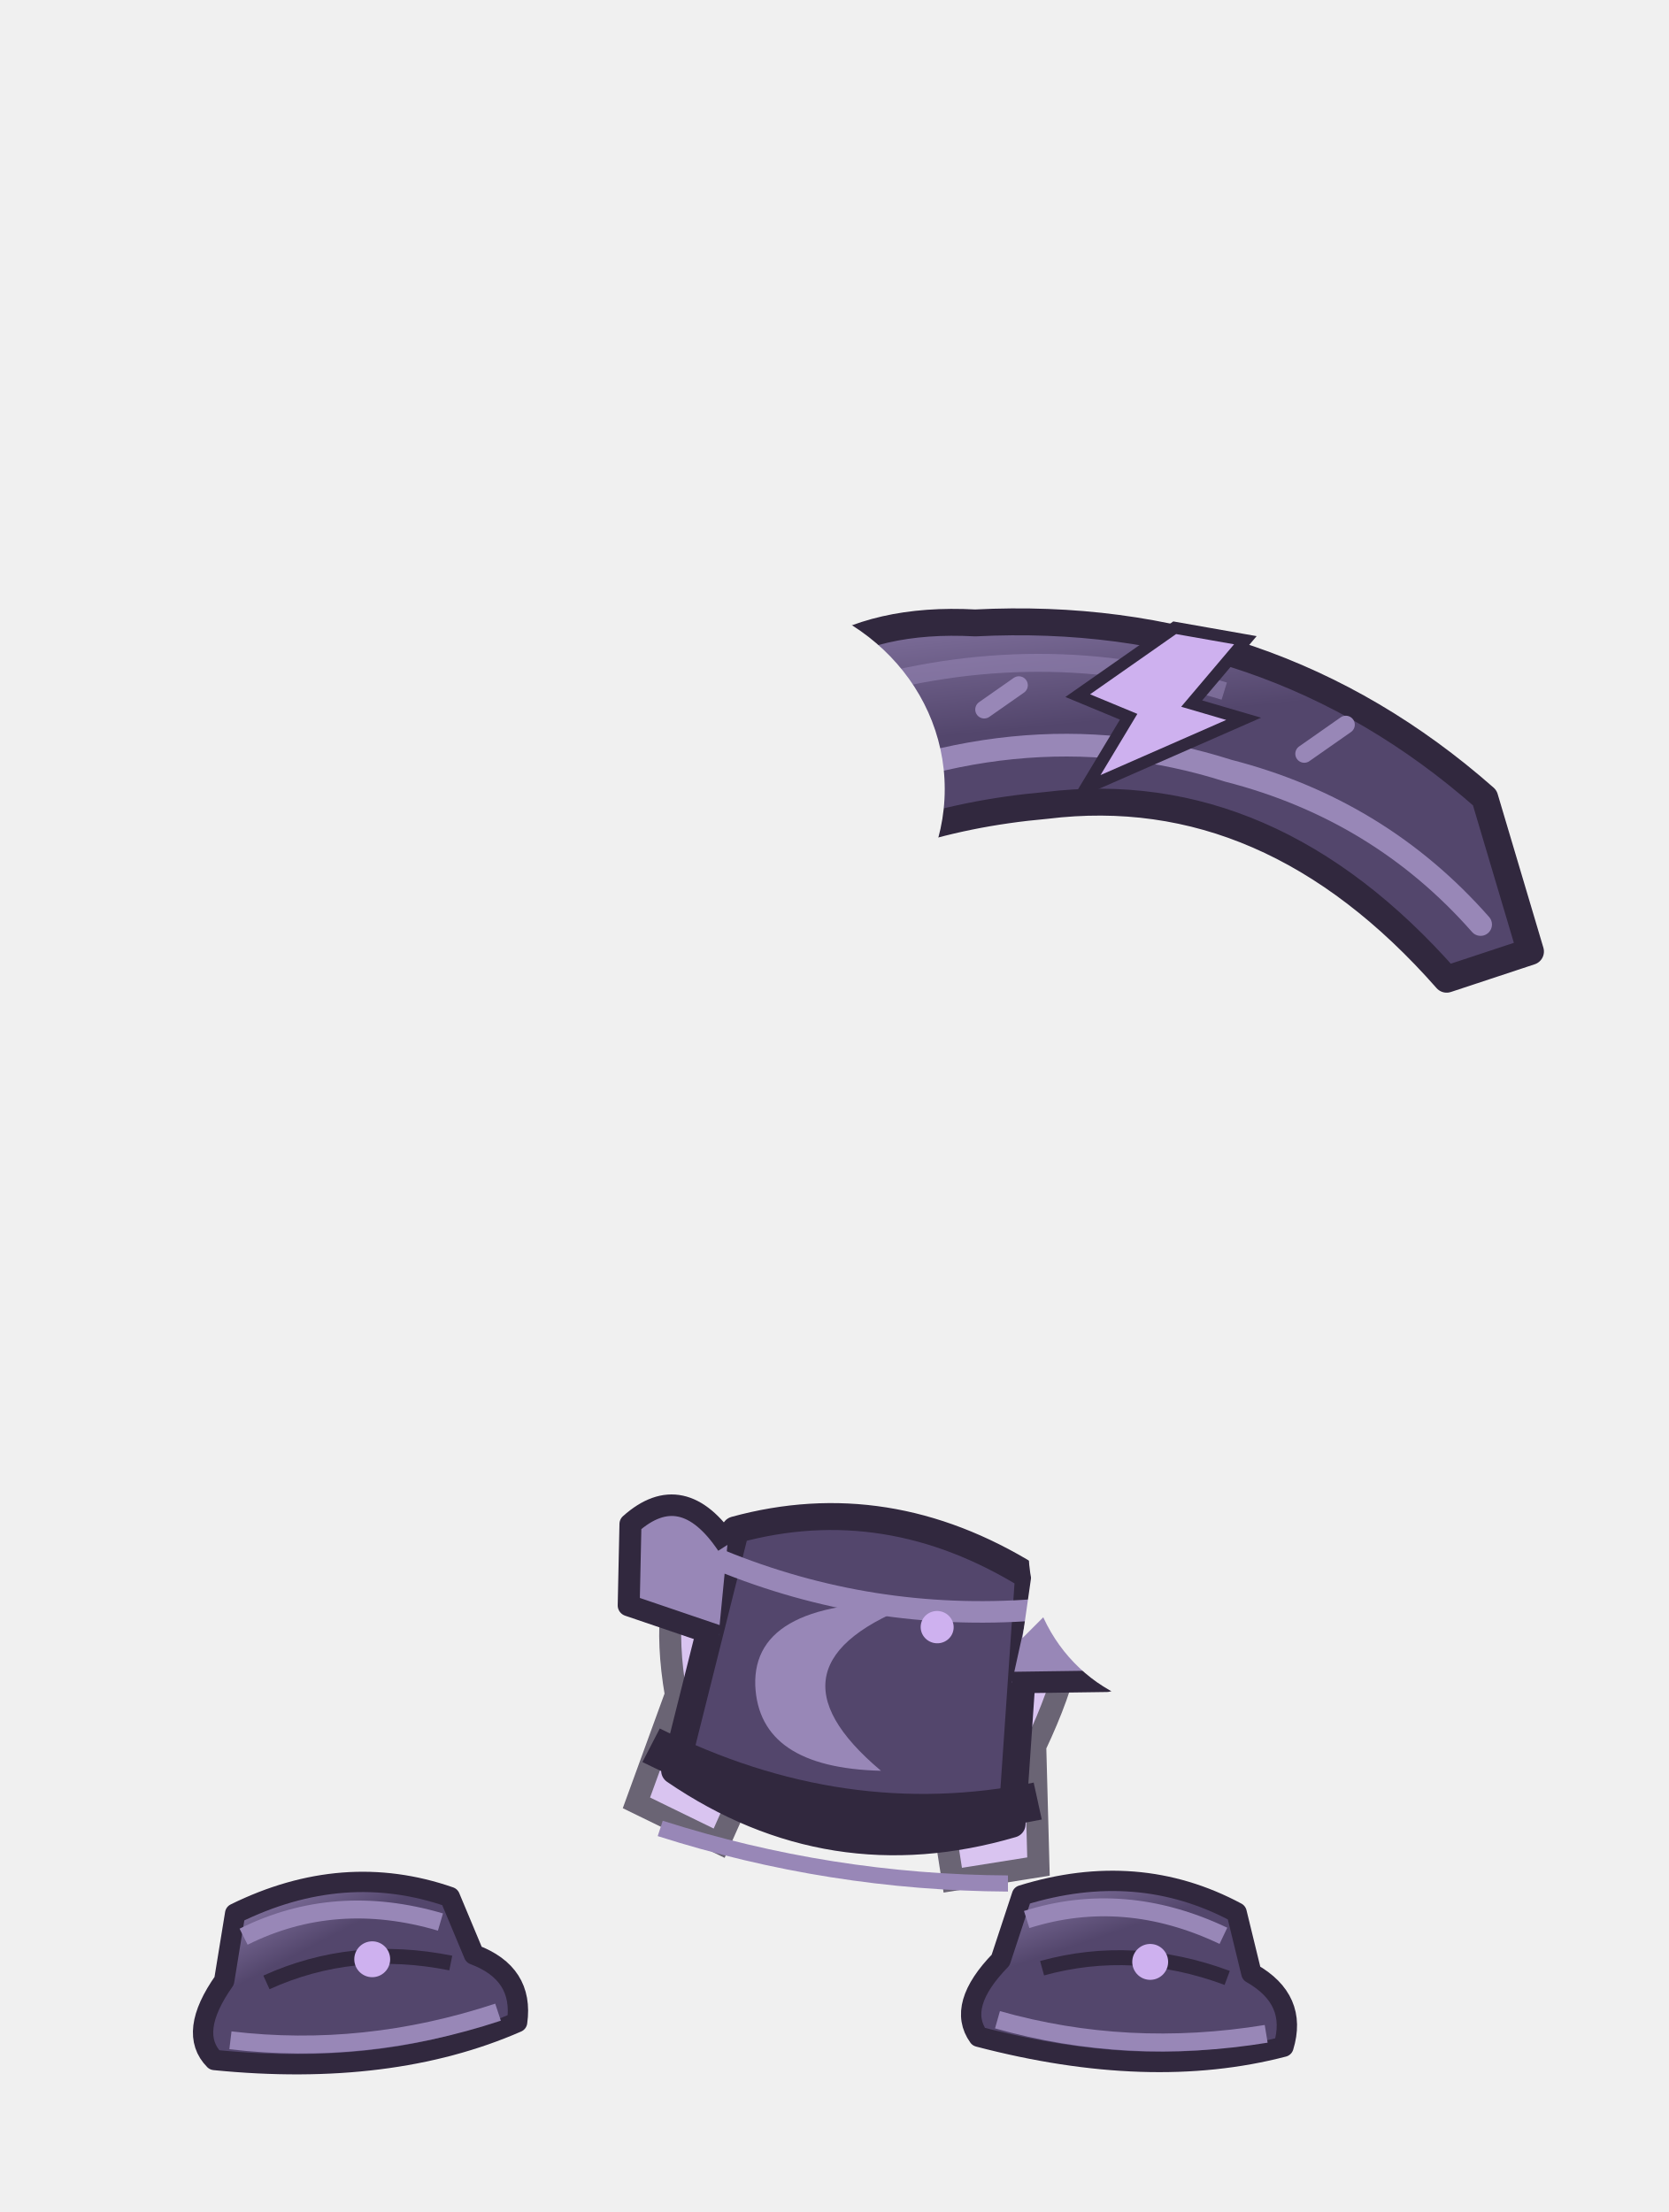
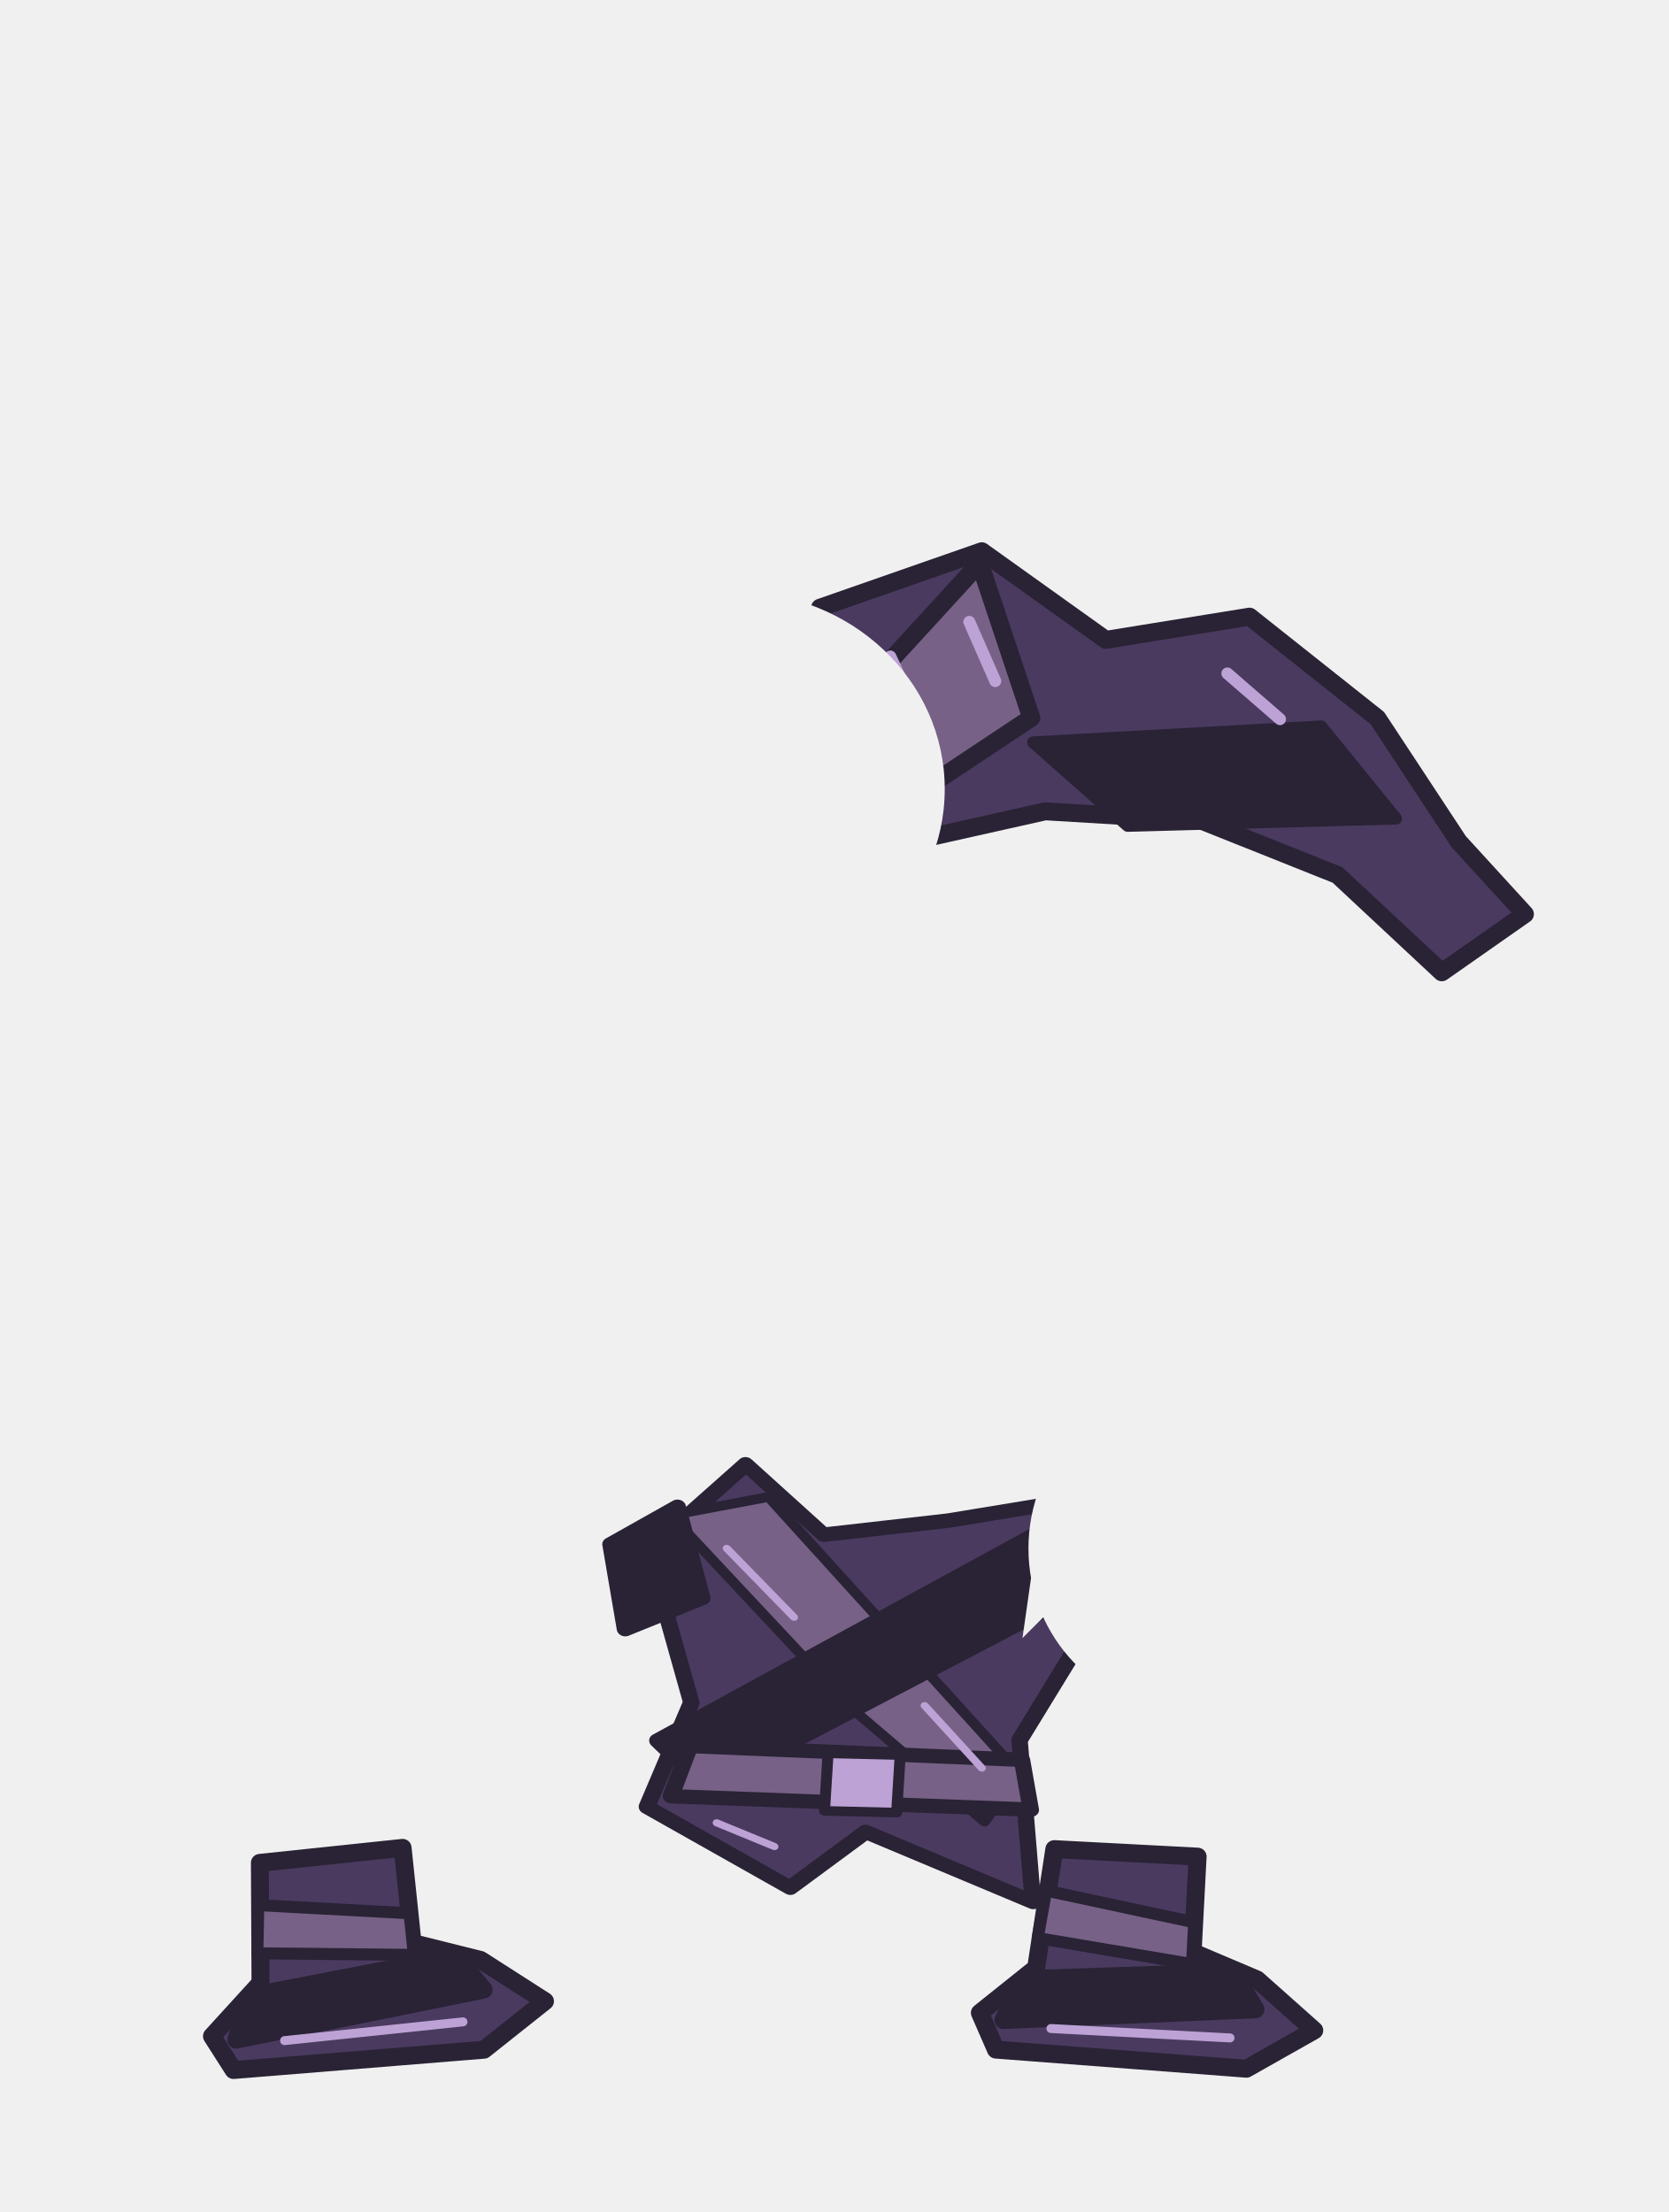
<svg xmlns="http://www.w3.org/2000/svg" width="279" height="370" viewBox="0 0 279 370" data-armor="shadow" data-phase="attack" data-frame="2">
  <defs>
-     <linearGradient id="metal" x1="0" y1="0" x2=".7" y2="1">
-       <stop stop-color="#9887b7" />
-       <stop offset=".4" stop-color="#53466c" />
-       <stop offset="1" stop-color="#53466c" />
+     <linearGradient id="metal" x1="0" y1="0" x2=".8" y2="1">
+       <stop stop-color="#bda2d5" />
+       <stop offset=".55" stop-color="#4a3a60" />
+       <stop offset="1" stop-color="#bda2d5" />
    </linearGradient>
    <mask id="details" maskUnits="userSpaceOnUse" x="0" y="0" width="279" height="370">
      <rect width="279" height="370" fill="white" />
      <g fill="black">
        <ellipse data-protect="flower" cx="123" cy="132" rx="35" ry="33" />
        <ellipse data-protect="paw" cx="89" cy="163" rx="25" ry="29" />
        <ellipse data-protect="paw" cx="198" cy="259" rx="26" ry="27" />
        <polygon data-protect="scarf" points="126,219 176,239 171,274 203,242 217,230" />
      </g>
    </mask>
  </defs>
  <g mask="url(#details)">
    <g transform="translate(60 335) rotate(-6)">
      <g data-part="boot">
-         <path d="M-19 -17Q0 -24 17 -16L20 -6Q28 -2 26 6Q4 13 -25 7Q-29 2 -22 -6Z" fill="url(#metal)" stroke="#31283e" stroke-width="3.4" stroke-linejoin="round" />
-         <path d="M-18 -13Q-2 -19 15 -12M-22 4Q0 9 23 4" fill="none" stroke="#9887b7" stroke-width="3" />
-         <path d="M-15 -5Q0 -10 16 -5" fill="none" stroke="#31283e" stroke-width="2.5" />
-         <circle cx="3" cy="-7" r="3" fill="#ceb1ef" />
+         <path d="M-14 -25L10 -25L10 -9L21 -5L31 3L20 10L-22 9L-25 3L-16 -5Z" fill="#4a3a60" stroke="#292335" stroke-width="3" stroke-linejoin="round" stroke-linecap="round" />
+         <path d="M-15 -18L10 -14L10 -7L-16 -10Z" fill="#776186" stroke="#292335" stroke-width="2" stroke-linejoin="round" stroke-linecap="round" />
+         <path d="M-18 -3L17 -6L21 0L-21 4Z" fill="#292335" stroke="#292335" stroke-width="3" stroke-linejoin="round" stroke-linecap="round" />
+         <path d="M-13 5L17 5" fill="none" stroke="#bda2d5" stroke-width="1.5" stroke-linejoin="round" stroke-linecap="round" />
      </g>
    </g>
    <g transform="translate(189 335) rotate(3)">
      <g data-part="boot">
-         <path d="M-19 -17Q0 -24 17 -16L20 -6Q28 -2 26 6Q4 13 -25 7Q-29 2 -22 -6Z" fill="url(#metal)" stroke="#31283e" stroke-width="3.4" stroke-linejoin="round" />
-         <path d="M-18 -13Q-2 -19 15 -12M-22 4Q0 9 23 4" fill="none" stroke="#9887b7" stroke-width="3" />
-         <path d="M-15 -5Q0 -10 16 -5" fill="none" stroke="#31283e" stroke-width="2.5" />
-         <circle cx="3" cy="-7" r="3" fill="#ceb1ef" />
+         <path d="M-14 -25L10 -25L10 -9L21 -5L31 3L20 10L-22 9L-25 3L-16 -5Z" fill="#4a3a60" stroke="#292335" stroke-width="3" stroke-linejoin="round" stroke-linecap="round" />
+         <path d="M-15 -18L10 -14L10 -7L-16 -10Z" fill="#776186" stroke="#292335" stroke-width="2" stroke-linejoin="round" stroke-linecap="round" />
+         <path d="M-18 -3L17 -6L21 0L-21 4Z" fill="#292335" stroke="#292335" stroke-width="3" stroke-linejoin="round" stroke-linecap="round" />
+         <path d="M-13 5L17 5" fill="none" stroke="#bda2d5" stroke-width="1.5" stroke-linejoin="round" stroke-linecap="round" />
      </g>
    </g>
    <g transform="translate(144 282) rotate(9)">
-       <g data-part="chestplate" transform="translate(-46 -36) scale(0.92 0.9)">
-         <path d="M16 18Q11 29 17 47L13 68 29 73 34 54 66 54 72 73 87 68 83 46Q89 25 84 18" fill="#ceb1ef" opacity=".7" stroke="#31283e" stroke-width="4" />
-         <path d="M23 15 Q49 3 77 15 L81 61 Q50 76 19 61Z" fill="#53466c" stroke="#31283e" stroke-width="5" stroke-linejoin="round" />
-         <path d="M22 18Q12 7 4 17L6 32 23 35M78 18Q88 7 96 17L94 32 77 35" fill="#9887b7" stroke="#31283e" stroke-width="4" stroke-linejoin="round" />
-         <path d="M21 21Q50 28 79 21" fill="none" stroke="#9887b7" stroke-width="4" />
-         <path d="M14 57Q51 69 85 56" fill="none" stroke="#31283e" stroke-width="7" />
-         <path d="M58 23Q30 39 56 55Q34 58 31 43Q28 27 58 23Z" fill="#9887b7" />
-         <circle cx="62" cy="27" r="3" fill="#ceb1ef" />
-         <path d="M18 72Q50 77 82 72" fill="none" stroke="#9887b7" stroke-width="3" />
+       <g data-part="chestplate" transform="scale(0.92 0.8)">
+         <path d="M-27 -42L-11 -30L11 -37L32 -45L39 -19L30 6L37 39L5 30L-7 44L-35 32L-30 9L-42 -21Z" fill="#4a3a60" stroke="#292335" stroke-width="3" stroke-linejoin="round" stroke-linecap="round" />
+         <path d="M-39 -29L-22 -36L31 13L26 24L-1 5Z" fill="#776186" stroke="#292335" stroke-width="2" stroke-linejoin="round" stroke-linecap="round" />
+         <path d="M27 -37L37 -27L-25 26L-35 18Z" fill="#292335" stroke="#292335" stroke-width="3" stroke-linejoin="round" stroke-linecap="round" />
+         <path d="M-29 18L31 10L34 20L-31 29Z" fill="#776186" stroke="#292335" stroke-width="3" stroke-linejoin="round" stroke-linecap="round" />
+         <path d="M-4 15L9 13L10 25L-3 27Z" fill="#bda2d5" stroke="#292335" stroke-width="2" stroke-linejoin="round" stroke-linecap="round" />
+         <path d="M-38 -31L-49 -21L-44 -4L-31 -13Z" fill="#292335" stroke="#292335" stroke-width="3" stroke-linejoin="round" stroke-linecap="round" />
+         <path d="M-28 -24L-14 -12M12 2L24 13M-22 33L-11 36" fill="none" stroke="#bda2d5" stroke-width="1.5" stroke-linejoin="round" stroke-linecap="round" />
      </g>
    </g>
    <g transform="translate(185 170) rotate(10)">
      <g data-part="helmet">
-         <path d="M-69 -26Q-66 -57 -33 -61Q15 -72 56 -47L68 -23L55 -16Q20 -44 -16 -33Q-42 -26 -58 -10Z" fill="url(#metal)" stroke="#31283e" stroke-width="4.5" stroke-linejoin="round" />
-         <path d="M-58 -24Q-24 -49 13 -44Q39 -42 59 -26" fill="none" stroke="#9887b7" stroke-width="3.8" stroke-linecap="round" />
-         <path d="M-52 -46Q-22 -61 10 -57" fill="none" stroke="#9887b7" stroke-width="3" opacity=".55" />
-         <path d="M0 -66L-14 -52L-5 -50L-10 -37L14 -53L5 -54L12 -66Z" fill="#ceb1ef" stroke="#31283e" stroke-width="2" />
-         <path d="M-29 -47L-24 -52M25 -49L31 -55" stroke="#9887b7" stroke-width="3" stroke-linecap="round" />
+         <path d="M-64 -25L-59 -59L-34 -73L-11 -62L12 -70L36 -57L53 -39L66 -29L54 -17L34 -30L10 -35L-16 -32L-40 -22Z" fill="#4a3a60" stroke="#292335" stroke-width="3" stroke-linejoin="round" stroke-linecap="round" />
+         <path d="M-34 -71L-21 -47L-42 -27L-53 -23L-48 -49Z" fill="#776186" stroke="#292335" stroke-width="3" stroke-linejoin="round" stroke-linecap="round" />
+         <path d="M-20 -43L27 -54L42 -41L-2 -32Z" fill="#292335" stroke="#292335" stroke-width="2" stroke-linejoin="round" stroke-linecap="round" />
+         <path d="M-46 -53L-39 -43M-34 -61L-28 -52M10 -60L20 -54" fill="none" stroke="#bda2d5" stroke-width="2" stroke-linejoin="round" stroke-linecap="round" />
      </g>
    </g>
  </g>
</svg>
